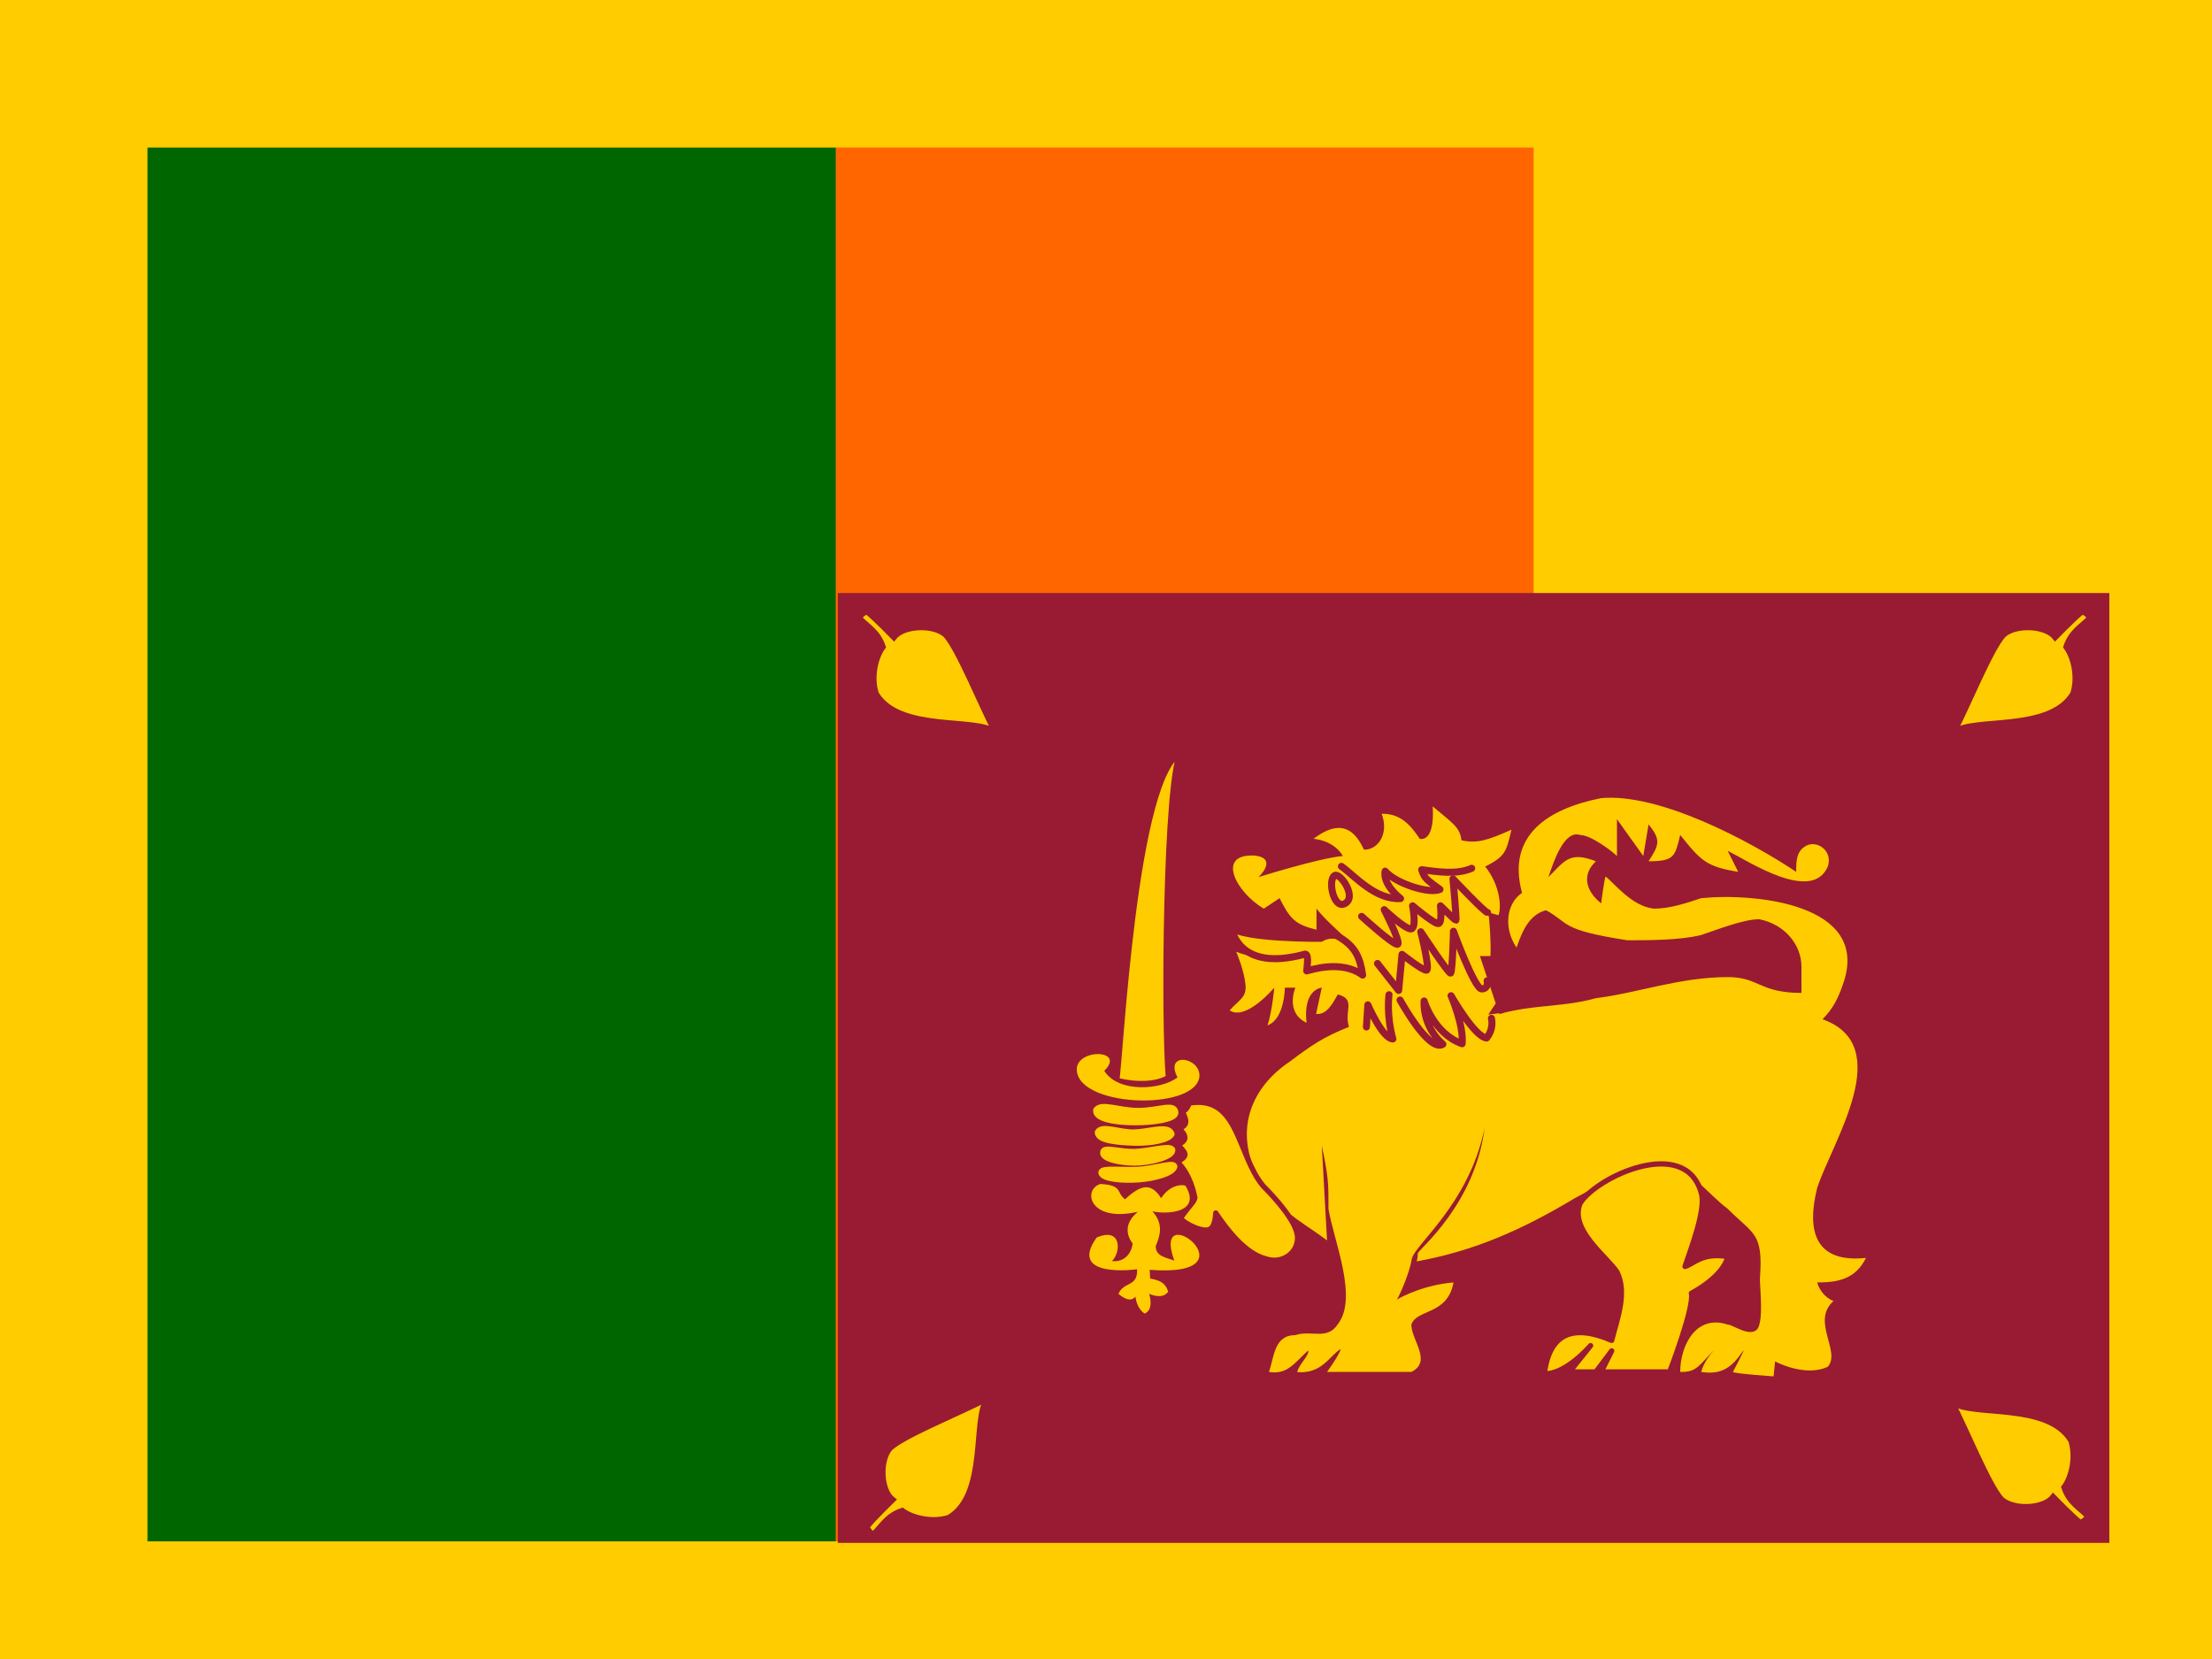
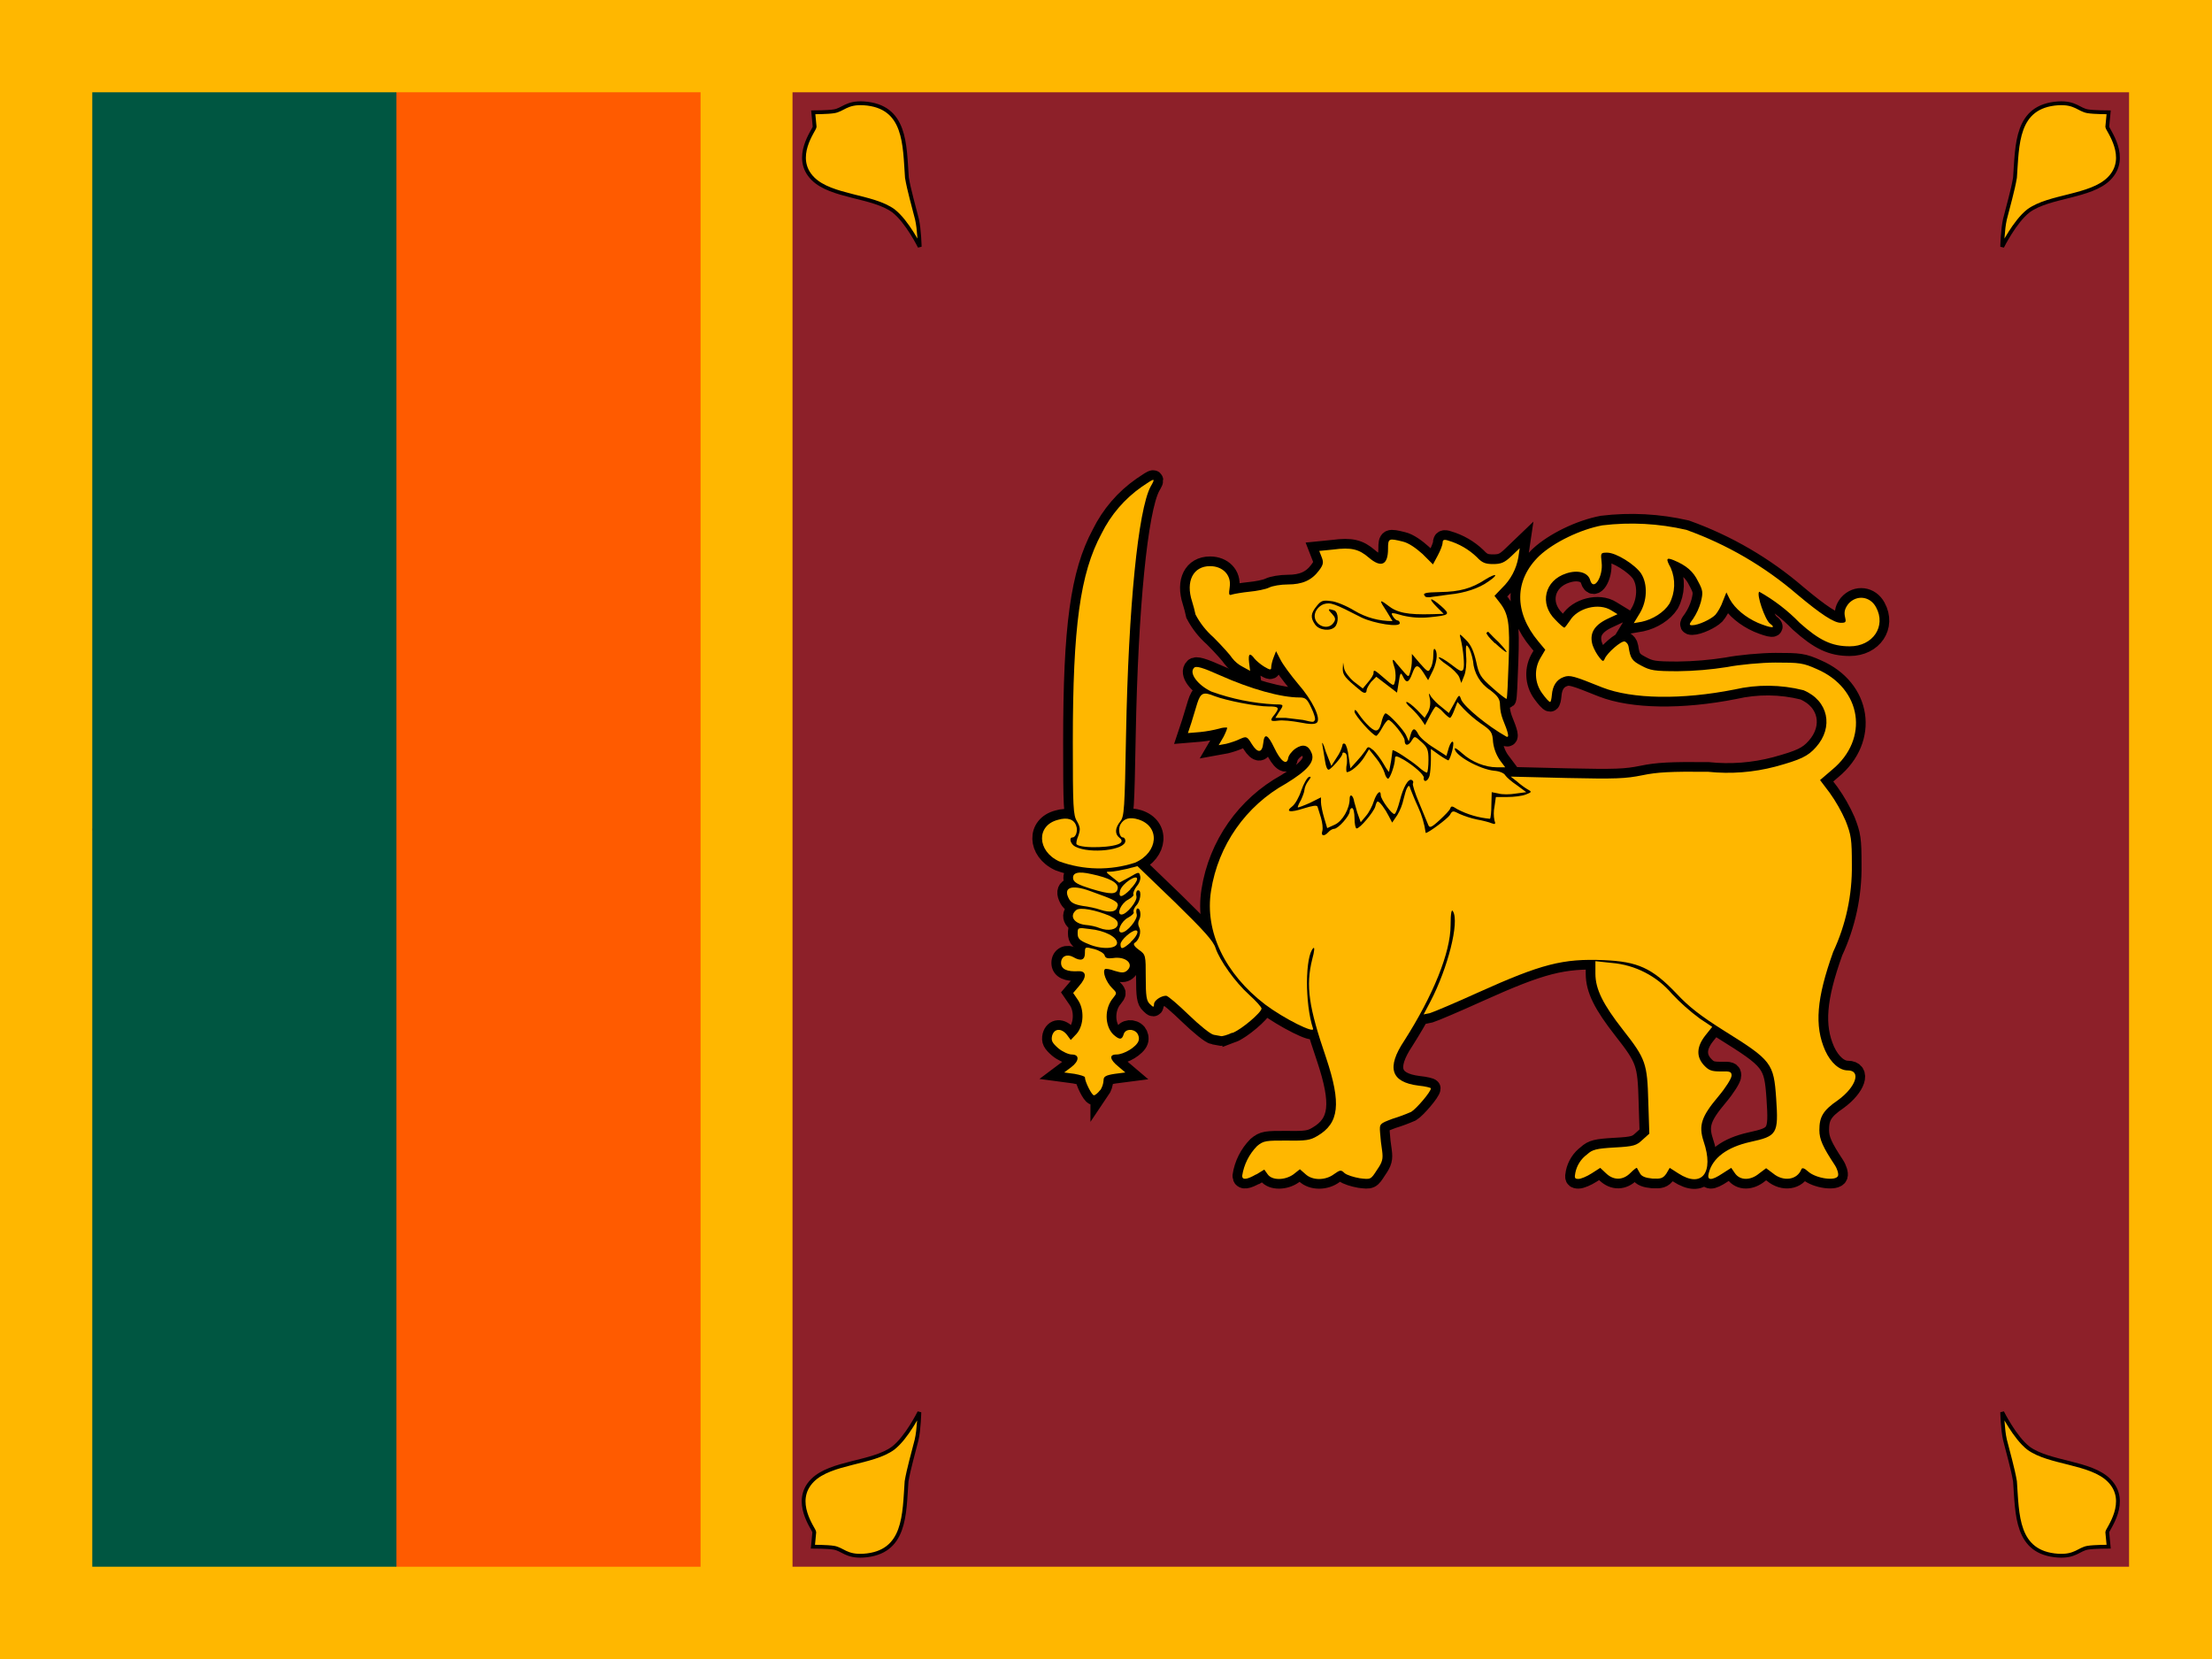
- <svg xmlns="http://www.w3.org/2000/svg" id="svg551" height="480" width="640" version="1.1">
-   <g id="flag">
-     <rect id="rect628" fill-rule="evenodd" height="480" width="640" y="0" x="0" stroke-width="1pt" fill="#fc0" />
-     <rect id="rect626" fill-rule="evenodd" height="403.22" width="202.1" y="42.685" x="241.63" stroke-width="1pt" fill="#f60" />
-     <rect id="rect625" fill-rule="evenodd" height="403.28" width="199.14" y="42.685" x="42.663" stroke-width="1pt" fill="#060" />
-     <g id="g8183" transform="matrix(.64405 0 0 .64405 -21.731 144.1)">
-       <rect id="rect627" fill-rule="evenodd" height="426.71" width="571.23" y="42.671" x="410.1" stroke-width="1pt" fill="#991b33" />
-       <g id="g602" fill="#fc0" transform="matrix(2.3701 0 0 2.3701 0 -.000076422)">
-         <path id="path579" stroke-linejoin="round" d="m267.94 101.34 3.555 0.091s-4.01 3.372-3.099 7.929c4.193-6.197 5.742-5.013 5.742-5.013-1.276 1.367-3.737 3.281-1.823 7.474 1.641-4.284 5.013-7.565 5.013-7.565s-0.912 4.739 1.093 9.114c1.458-4.375 3.919-8.111 3.919-8.111s-0.364 4.739 1.732 6.47c1.64-1.458 2.734-5.195 2.734-5.195s3.099 5.469 5.013 6.289c1.549-3.737 1.549-6.653 1.549-6.653s6.38 4.557 11.483 1.914c-4.557-1.64-6.106-5.468-6.106-5.468s8.294 3.645 11.848 2.005c-3.464-2.644-11.574-6.562-11.574-6.562s6.015 2.187 7.746 1.641c-0.82-1.185-3.463-2.643-3.463-2.643" fill-rule="evenodd" stroke="#991b33" stroke-linecap="round" stroke-width="1pt" />
-         <path id="selection_to_path#1" d="m317.72 56.88c10.99-1 27.97 7.98 36.97 13.97 0-2 0-3.99 1.99-4.99 2-1 5 1 4 3.99-3 6.98-14.99-1-18.98-2.99l2 3.99c-6-1-7-2-10.99-6.99-1 3.99-1 4.99-6 4.99 1.88-2.96 2.51-3.95 0-6.98l-1 5.98-4.99-6.98v6.98c-1-0.99-5-3.99-7-3.99-2.99-1-4.99 4.99-5.99 7.99 3-3 3.99-4.99 8.99-3-2.71 2.56-1.92 5.63 1 7.98 0 0 0.52-4.15 0.84-5.1 1.59 1.19 4.96 5.66 9.15 6.1 3 0 6-1 8.99-1.99 9.99-1 31.97 0.99 26.98 15.96-1 3-2 4.99-4 6.99 13.99 4.99 2 22.95-1 31.93-2 7.98-0.61 14.34 9.24 13.31-1.99 3.99-5.24 4.65-9.24 4.65 0 0 0.5 2.4 3.07 3.53-4.27 3.83 1.48 9.57-1.07 12.44-4.3 2.06-9.99-1-9.99-1l-0.28 2.83s-7.55-0.52-7.71-0.84c0 0 2.15-4.02 1.99-4.1-2 2.99-3.91 4.74-7.99 4.1 0 0 0.32-1.88 2.55-4.26-3.03 3.02-3.36 4.34-6.54 4.26 0-4.99 2.99-10.97 8.99-8.98 1 0 4.15 2.48 5.63 0.88 1.2-1.72 0.49-7.54 0.49-9.54 0.63-8.82-1.13-8.3-6.12-13.29-4-2.99-6.922-7.574-11.912-8.574-5-1-13.068 4.584-17.068 6.574-9.99 5.99-18.98 9.98-29.97 11.98 0 0 0.217-0.51 0.217-1.508 0-0.673 10.787-9.069 12.674-23.81-2.953 14.549-13.441 22.235-13.836 24.938-0.394 2.704-2.536 7.317-2.796 7.619 1.297-0.778 5.458-2.817 10.731-3.249-1.137 6.249-6.99 4.99-7.99 7.98 0 3 4 6.99 0 8.98h-15.98s2.459-3.404 2.576-4.342c-2.151 1.305-3.516 4.73-8.227 4.379 0.172-1.288 2.428-3.305 2.049-4.097-2.695 2.5-3.96 4.607-7.398 4.06 1-2.99 1-6.98 5-6.98 3-1 6 1 7.99-2 4-4.99-0.729-15.906-1.719-21.896 0-4.99 0.015-5.936-1.271-12.024l1 17.96c-4-3-8-4.99-11-8.98-6.99-8.98-4.99-18.96 4-24.95 4-2.99 6.16-4.55 11.16-6.54-1-3 1.42-5.21-2.12-6.14-1.06 1.85-2.1 3.87-4.12 3.7l1.08-4.99s-3.6 0.22-2.89 6.66c-4.14-1.99-2.11-6.66-2.11-6.66h-2s-0.01 5.94-3.27 7.14c0.88-2.79 1.27-7.14 1.27-7.14s-5.35 6.38-8.46 4.31c1.83-2.07 3.25-2.41 3-4.91-0.24-2.49-1.53-5.702-1.764-6.21 1.132 0.547 8.669 2.797 13.396 0.453-0.313 1.562-0.172 3.367-0.172 3.367 4.99-1 5.99-1 10.99 0.99-1-6.98-5-7.98-8.99-12.97v3.99c-4-0.99-5-1.99-7-5.98l-2.99 1.99c-5.27-3.11-9.16-10.49-1.68-10.06 4.46 0.56 0.68 4.08 0.68 4.08s11.44-3.6 15.98-4c0 0-1.32-2.79-5.54-3.27 3.5-2.63 7.02-3.48 9.54 2.06 2.51 0.14 4.85-2.88 3.36-6.8 3.71-0.06 5.54 2.29 7.23 4.76 1.38 0.25 2.77-1.2 2.44-6.16 3.5 2.99 5.22 3.91 5.45 6.43 2.98 0.66 5-0.01 9.49-2.01-0.99 4-0.99 4.99-4.99 6.99 2.82 3.485 3.117 7.691 2.526 9.22-0.979-0.284-1.223-0.348-1.918-0.538 0.217 1.542 0.53 5.783 0.392 8.278h-2s3 8.98 3 8.98l-2 3c6.99-3 13.99-2 20.98-3.99 7.99-1 15.99-4 24.98-4 5.99 0 5.99 3 13.99 3v-4.99c0-3.99-3-7.98-8-8.98-2.99 0-7.99 1.99-10.99 2.99-3.99 1-9.99 1-13.99 1-12.98-2-10.91-3.26-15.44-5.69-2.71 0.72-4.23 3.02-5.58 7.08-2.51-3.68-1.95-8.38 1.04-10.37-2.99-10.98 5-15.97 14.99-17.96z" />
-         <path id="selection_to_path" stroke-linejoin="round" d="m320.72 146.69c-2-3-9-7.99-7-12.98 3-4.99 19.99-12.97 22.98-1.99 1 2.99-2.082 10.927-3.082 13.927 1.513-0.389 3.195-2.713 8.119-1.871-0.917 3.92-6.907 6.943-6.907 6.943 0.608 2.652-4.12 14.921-4.12 14.921h-12.99l2-3.99-3 3.99h-5l4-4.99s-4.731 5.542-8.763 5.321c1-7.98 5.763-9.311 12.763-6.311 1-3.99 2.99-8.98 1-12.97z" stroke="#991b33" />
-         <path id="path577" d="m267.22 71.542c-1.347 0.829-0.247 6.31 1.822 5.377 2.579-1.163-0.799-6.007-1.822-5.377z" fill-rule="evenodd" stroke="#991b33" stroke-width="1pt" />
-         <path id="path578" stroke-linejoin="round" d="m268.49 69.811c2.461 1.732 6.38 6.38 11.21 6.106-3.646-3.008-2.916-5.195-2.916-5.195 1.914 2.278 8.293 4.375 10.389 3.463-2.46-1.823-2.916-2.005-3.463-3.736 2.917 0.365 6.562 1.003 9.478-0.273" fill-rule="evenodd" stroke="#991b33" stroke-linecap="round" stroke-width="1pt" />
-         <path id="path580" stroke-linejoin="round" d="m273.23 100.25 0.273-4.192s2.734 6.379 4.739 6.47c-1.276-4.647-0.729-8.384-0.729-8.384" fill-rule="evenodd" stroke="#991b33" stroke-linecap="round" stroke-width="1pt" />
-         <path id="path581" stroke-linejoin="round" d="m279.61 95.147s5.468 10.025 8.111 8.385c-4.01-3.555-3.554-8.203-3.554-8.203s1.823 6.197 7.2 8.111c0.364-3.463-2.096-9.114-2.096-9.114s4.465 7.838 6.744 8.02c1.458-1.822 0.911-3.736 0.911-3.736" fill-rule="evenodd" stroke="#991b33" stroke-linecap="round" stroke-width="1pt" />
-         <path id="path582" stroke-linejoin="round" d="m275.33 88.221 4.01 5.104 0.638-6.835s3.919 3.099 4.648 3.007-1.094-7.291-1.094-7.291 5.286 8.02 5.651 7.838c0.364-0.182 0.546-7.929 0.546-7.929s4.011 11.028 5.378 10.937c1.367-0.091 1.002-1.549 1.002-1.549" fill-rule="evenodd" stroke="#991b33" stroke-linecap="round" stroke-width="1pt" />
-         <path id="path583" stroke-linejoin="round" d="m272.32 79.289s6.197 5.651 6.835 5.286c0.638-0.365-2.551-6.562-2.551-6.562s3.554 3.372 4.921 3.646 0.456-4.375 0.456-4.375 4.192 3.554 4.921 3.372 0.365-3.372 0.365-3.372 2.734 2.734 2.916 2.734-0.547-7.838-0.547-7.838 6.107 6.471 6.562 6.38" fill-rule="evenodd" stroke="#991b33" stroke-linecap="round" stroke-width="1pt" />
-         <path id="path584" stroke-linejoin="round" d="m247.53 81.294c0.273 0.456 1.288 8.515 13.774 5.234 1.185-0.638 0.664 2.252 0.612 3.099 0.547-0.091 6.498-2.213 10.599 0.794-0.482-3.333-1.381-5.572-4.935-7.486-1.731-0.364-2.995 0.521-2.995 0.521s-15.05 0.117-17.055-2.161z" fill-rule="evenodd" stroke="#991b33" stroke-linecap="round" stroke-width="1pt" />
-         <path id="selection_to_path#2" stroke-linejoin="round" d="m240.72 132.61c-0.207 0.933-0.86 1.202-2.725 3.897 0.829 1.14 4.643 2.922 5.679 1.99 0.933-0.519 1-2.99 1-2.99 2 2.99 5.518 7.705 9.518 8.705 2.99 1 5.99-1 5.99-3.99s-4.518-7.819-6.508-9.809c-5-5.99-4.559-17.303-14.011-15.729-0.049 0.086-0.427 1.373-1.333 1.603 0.759 1.453 1.185 2.681-0.632 3.138 1.413 1.388 1.635 2.396-0.181 3.093 1.099 1.474 2.386 2.015-0.144 3.276 2.647 2.58 3.217 6.376 3.347 6.816" stroke="#991b33" stroke-linecap="round" />
-         <path id="path585" d="m238.26 48.041c-3.005 4.353-3.317 52.233-2.384 61.871-3.005 1.969-8.601 1.14-10.156 0.518 0.726-3.42 3.316-58.969 12.54-62.389z" fill-rule="evenodd" stroke="#991b33" stroke-width="1pt" />
-         <path id="path586" d="m229.76 146.18s-13.266 1.865-7.67-6.01c4.768-2.073 4.664 2.798 2.902 4.456 2.177 0.242 3.628-1.175 3.938-3.317-2.694-3.627 1.14-6.011 0.933-6.011-9.223 2.073-10.467-4.249-7.047-5.285 4.319 0.241 2.937 1.623 4.664 2.902 3.109-2.867 4.975-3.143 6.84-0.207 1.865-2.902 4.56-2.591 4.663-2.28 3.006 5.077-3.627 5.388-6.321 4.766 2.28 2.488 1.347 4.871 0.621 6.634 0.069 1.727 1.383 2.003 3.524 2.694-4.559-12.575 16.064 3.35-4.664 1.762 0.035 0.552 0.07 1.105 0.104 1.658 1.693 0.311 2.867 0.725 3.419 2.487-0.724 0.967-1.864 1.105-3.626 0.415 0 0 1.036 2.902-0.829 3.731-1.555-0.933-1.762-3.213-1.762-3.213-0.864 1.071-2.142 0.379-3.213-0.518 0.968-2.384 3.697-1.245 3.524-4.664z" fill-rule="evenodd" />
-         <path id="path587" d="m218.36 107.84c0.794-3.594 9.154-3.145 5.182 0.725 2.659 4.249 10.812 3.628 13.887 1.244-2.592-4.941 4.457-3.87 4.146-0.104-0.864 6.666-24.113 5.769-23.215-1.865z" fill-rule="evenodd" />
-         <path id="path592" d="m384.27 171.44c2.49 4.66 6.911 15.702 9.36 18.34 2.295 2.052 8.01 1.81 9.77-0.51 0 0 3.66 3.77 5.14 4.91 0.88-0.3 1.42-1.14 1.42-1.14-1.49-1.62-3.52-2.53-4.52-5.53 1.49-1.99 2.31-5.86 1.31-8.86-4.37-7.32-18.91-4.43-22.48-7.21z" stroke="#991b33" />
-         <path id="path593" d="m202.8 44.287c-2.49-4.66-6.911-15.702-9.36-18.34-2.295-2.052-8.01-1.81-9.77 0.51 0 0-3.66-3.77-5.14-4.91-0.88 0.3-1.42 1.14-1.42 1.14 1.49 1.62 3.52 2.53 4.52 5.53-1.49 1.99-2.31 5.86-1.31 8.86 4.37 7.32 18.91 4.43 22.48 7.21z" stroke="#991b33" />
-         <path id="path594" d="m201.32 170.73c-4.66 2.49-15.702 6.911-18.34 9.36-2.052 2.295-1.81 8.01 0.51 9.77 0 0-3.77 3.66-4.91 5.14 0.3 0.88 1.14 1.42 1.14 1.42 1.62-1.49 2.53-3.52 5.53-4.52 1.99 1.49 5.86 2.31 8.86 1.31 7.32-4.37 4.43-18.91 7.21-22.48z" stroke="#991b33" />
-         <path id="path595" d="m384.65 44.286c2.49-4.66 6.911-15.702 9.36-18.34 2.295-2.052 8.01-1.81 9.77 0.51 0 0 3.66-3.77 5.14-4.91 0.88 0.3 1.42 1.14 1.42 1.14-1.49 1.62-3.52 2.53-4.52 5.53 1.49 1.99 2.31 5.86 1.31 8.86-4.37 7.32-18.91 4.43-22.48 7.21z" stroke="#991b33" />
-         <path id="path596" stroke-linejoin="round" d="m222.1 116.03c-0.196 1.518 3.427 2.179 7.141 2.197 3.714 0.019 7.521-0.605 7.692-1.658 0.049-1.885-3.243-0.282-6.988-0.313-3.745-0.03-6.866-1.499-7.845-0.226z" fill-rule="evenodd" stroke="#fc0" stroke-width="1pt" />
-         <path id="path597" stroke-linejoin="round" d="m222.4 120.24c0.048 1.42 3.647 1.762 6.829 1.86 3.183 0.098 6.389-0.538 6.976-1.566-0.564-1.616-4.1-0.269-6.977-0.196-2.876 0.074-6.07-1.42-6.828-0.098z" fill-rule="evenodd" stroke="#fc0" stroke-width="1pt" />
-         <path id="path598" stroke-linejoin="round" d="m223.43 124.01c-0.245 1.077 2.925 1.848 5.844 1.866s7.056-1.108 7.08-2.258c-0.171-0.905-4.259 0.318-7.006 0.41-2.748 0.092-5.918-0.997-5.918-0.018z" fill-rule="evenodd" stroke="#fc0" stroke-width="1pt" />
-         <path id="path599" stroke-linejoin="round" d="m223.08 127.88c0.245 1.052 3.844 1.408 7.007 1.169 3.164-0.238 6.382-1.218 6.651-2.344-0.146-0.71-3.781 0.551-6.792 0.704s-6.915-0.362-6.866 0.471z" fill-rule="evenodd" stroke="#fc0" stroke-width="1pt" />
-       </g>
+ <svg xmlns="http://www.w3.org/2000/svg" xmlns:xlink="http://www.w3.org/1999/xlink" id="flag-icon-css-lk" width="640" height="480">
+   <path fill="#ffb700" d="M0 0h640v480H0z" />
+   <path fill="#ff5b00" d="M26.7 240l88-213.3h88v426.6h-88z" />
+   <path fill="#005641" d="M26.7 26.7h88v426.6h-88z" />
+   <path fill="#8d2029" d="M229.3 26.7H616v426.6H229.3z" />
+   <path id="a" fill="#ffb700" stroke="#000" stroke-width="1.1" d="M579.3 408.6s3.6 7.3 7.6 10.4c6 4.4 18 4 23.3 9.3 6.1 6.1-.5 14.2-.5 15l.4 4.2s-4.2 0-6 .3c-2.6.4-3.6 2.6-8.6 2.3-12.3-.8-11.8-12-12.5-21.5-.6-3.6-2-8.4-2.9-12-.7-3-.8-8-.8-8z" />
+   <use width="100%" height="100%" transform="matrix(-1 0 0 1 845.3 0)" xlink:href="#a" />
+   <use width="100%" height="100%" transform="matrix(1 0 0 -1 0 480)" xlink:href="#a" />
+   <use width="100%" height="100%" transform="rotate(180 422.7 240)" xlink:href="#a" />
+   <g transform="translate(0 -76)">
+     <use width="100%" height="100%" stroke="#000" stroke-width="5.6" xlink:href="#b" />
+     <g id="b" fill="#ffb700">
+       <path d="M363.5 415.8l2.3-1.4 1 1.4c1.3 1.8 5 1.7 7.4 0l1.9-1.5 1.6 1.4c2 1.9 5.8 1.9 8.3 0 1.7-1.2 2-1.3 3-.3.7.6 2.7 1.2 4.4 1.5 3.2.4 3.2.4 5-2.4 1.6-2.3 1.8-3.2 1.5-5.5a59.4 59.4 0 0 1-.6-5.3c-.2-2.6-.1-2.6 3.6-4a50.5 50.5 0 0 0 5.4-2c1.5-.9 5.7-5.8 5.7-6.8 0-.2-1.6-.6-3.6-.8-8-1-9.3-5.2-4.1-13 8.3-13 13.4-25.5 13.4-33.4 0-3.6.3-4.8.7-4 1.9 3.1-1.5 16.4-6.5 26l-2 3.8 1.9-.4c1-.3 7.4-3 14-6 18.2-8.2 24.4-9.8 36.2-9.3 9.9.4 14 2.3 21 9.6 3.7 4 7.3 6.7 13.8 10.8 13.8 8.6 14.4 9.4 15.1 19.6.7 10.3.3 10.9-7.5 12.6-6.7 1.5-10.9 4.6-12 9-.6 2.2.7 2.3 4 .1l2.5-1.6 1.1 1.6c1.5 2.1 4.5 2.1 7 0l2-1.5 2 1.5c3 2.5 7 1.9 8.2-1.2.2-.5.8-.4 2 .7 2.3 2 8 2.8 8.6 1.2.2-.6-.2-2-1-3.2-3.3-5-4.4-7.3-4.4-10 0-3.8 1-5.7 5.4-8.7 5.2-3.8 6.8-8.6 2.8-8.6-2.4 0-4.9-2.2-6.5-5.7-3.2-7.2-2.5-15.2 2.3-28.6a57.6 57.6 0 0 0 5.4-25.2c0-7.4-.2-8.6-1.8-12.7a45.4 45.4 0 0 0-4.6-8.1l-2.8-3.7 3.5-3c10.8-8.9 8.6-23.5-4.4-29.1-4-1.8-5-1.9-12-1.9-4 0-10.5.6-14 1.3a98.2 98.2 0 0 1-14.2 1.2c-6.8 0-8-.2-10.6-1.6-2.7-1.4-3.2-2.1-3.7-5.5-.1-.7-.6-1.3-1.1-1.5-1-.3-5.2 3.4-5.8 5-.4.9-.6.8-1.5-.3a13.4 13.4 0 0 1-2-3.6c-1-3.3.3-5.7 4.2-7.6l3-1.4-1.8-1.1c-3.6-2.3-9.8-.7-12 3-.7 1-1.4 2-1.6 2-.2 0-1.4-1-2.6-2.3-4.7-4.6-3.1-11.4 3.2-13.4 3.3-1.1 6.3-.3 6.9 2 1 3.3 3.8-1.1 3.3-5.2-.3-2.7-.3-2.8 1.6-2.8 2.6 0 8 3.4 9.8 6 2 3.1 1.8 8-.4 11.6l-1.7 2.8 2.3-.4c3.2-.7 6.4-2.7 8-5.2a12 12 0 0 0 .4-10.4c-1.5-2.7-1.3-3.1.9-2.2 3.6 1.5 5.6 3.2 7 6.1 1.4 2.6 1.5 3.2.8 6a17 17 0 0 1-2.2 4.8c-1.2 1.6-1.3 1.9-.3 1.9 1.8 0 5.4-1.7 6.7-3 .7-.8 1.7-2.5 2.2-4l1-2.5 1 2c1.5 2.7 4.5 5.2 8.1 6.8 3.9 1.6 5.5 1.7 3.5.2-1.4-1-4-8.5-3.1-9.2a51 51 0 0 1 11.7 9c5.7 5.1 9.3 6.8 14.5 6.8 6.7 0 10.6-5.8 7.6-11.3-1.7-3.2-5.6-3.7-8-1-1 1.3-1.3 2.3-1 3.7.4 1.6.3 1.8-1.2 1.8-2 0-5.8-2.5-12.6-8.2a102 102 0 0 0-32.1-18.7 70.4 70.4 0 0 0-24.3-1.3c-6.4 1.2-14 4.9-18.2 8.8-7.3 7-7.4 16.3-.3 24.8l2 2.4-1.3 2.2a9.3 9.3 0 0 0 .4 10.4c1 1.4 2 2.5 2.3 2.5.2 0 .4-.9.5-2 .2-2.7 1.4-4.5 3.4-5.2 1.8-.7 3-.3 11.2 3 8.7 3.4 23 3.6 38.2.6a42.6 42.6 0 0 1 20 .2c7.2 3 8.8 10.7 3.6 16.5-2.3 2.6-4.4 3.6-11.7 5.6a54.3 54.3 0 0 1-19.5 1.5c-10.8-.1-14.7.1-19 1-4.9 1-7.8 1.1-21.8.8l-16.3-.4 1.8 1.4c1 .9 2.4 1.9 3.1 2.3 1.3.7 1.2.8-.6 1.5-1 .4-3.4.7-5.3.7h-3.3l-.4 2.8a10 10 0 0 0 0 4c.4 1 .2 1.2-.8.8-.7-.3-2.6-.8-4.3-1.1a26.7 26.7 0 0 1-5-1.6c-1.9-1-2.1-1-2.8.3-.6 1-6.2 5.2-7 5.2a26.7 26.7 0 0 0-2.2-7.5c-1-2.1-1.9-4.5-2.2-5.2-.3-1.1-.5-1.2-1-.3-.3.5-.7 2-1 3.2a15.5 15.5 0 0 1-1.8 4.6l-1.5 2.2-1-1.9c-1-2-2.6-4.2-3.2-4.2-.2 0-.5.6-.7 1.5-.5 1.6-4.4 6.3-5.4 6.3-.3 0-.6-1.3-.6-3 0-1.5-.3-2.9-.7-2.9-.4 0-.7.5-.7 1 0 1.2-3.3 5-4.5 5-.4 0-1.2.4-1.7 1-1.2 1.3-2.2 1.1-1.7-.4.2-.8 0-2.4-.4-3.8l-1-3.2c-.2-.5-1.4-.3-4 .5-4 1.3-5.4 1-3.3-.6.8-.6 2-2.7 2.6-4.6.7-2 1.7-3.7 2.2-3.9.7-.2.7 0-.2 1.2a5.7 5.7 0 0 0-1.1 2.6c0 .5-.5 1.8-1 2.9-.6 1-1 2-.9 2.1s1.7-.5 3.5-1.3l3.2-1.6v1.4c0 .8.4 2.8.9 4.5l.9 3 2.2-1c2.2-1 4.3-4.6 4.3-7.5 0-1.4.8-1.2 1.2.3 0 .4.6 2.1 1 3.7l1 2.8 1.5-1.8c.9-1 1.9-3 2.3-4.3.8-2.4 2-3.5 2-1.7 0 1.2 3.4 5.8 4 5.4.4-.2 1-1.9 1.5-3.8 1-4 2.5-6.6 3.5-6 .4.2.5.6.3 1-.2.2.6 2.8 1.8 5.6a2557.7 2557.7 0 0 1 2.6 6.3c.4 1 .8 1 3.3-1.3 1.5-1.4 3-2.9 3.1-3.4.3-.8.6-.7 2 .2a25 25 0 0 0 9.5 2.8c.2-.2.4-2 .4-4l.1-3.7 2 .4c1 .3 3.3.3 5 0l3-.4-2.7-2c-1.5-1-3-2.3-3.4-2.9-.3-.6-1.7-1.2-3.2-1.3-4.1-.4-11.4-4.4-11.4-6.4 0-.4 1 .3 2.2 1.4 2.8 2.5 6.6 4 10 4h2.4l-1.5-2a11.9 11.9 0 0 1-2-5.2c-.2-3-.5-3.4-3.6-5.5a35.2 35.2 0 0 1-5-4.3l-1.7-1.9-.9 2.3c-.5 1.3-1 2.3-1.3 2.3-.2 0-1.2-.8-2-1.7a7 7 0 0 0-2-1.6c-.3 0-1 1.2-1.8 2.7l-1.4 2.7-1-1.5a23.8 23.8 0 0 0-3-3.4c-1.2-1-1.7-1.8-1.3-1.8.4 0 1.7 1 3 2.3l2.2 2.3 1-1.7a6 6 0 0 0 .5-3.8c-.4-1.8-.3-1.9.3-.7a16 16 0 0 0 3 3l2.2 1.8 1.5-2.7c1.5-2.8 1.5-2.8 2.1-1.1 1 2.1 7.5 7.5 13 10.6 1 .5.6-1.1-1-5a12.7 12.7 0 0 1-.8-4c0-1.8-.5-2.6-2.8-4.4a10.9 10.9 0 0 1-5-8.4c-.3-1.7-.9-3.5-1.4-4.1-.6-1-.8-.4-.6 2.6.2 2.1-.1 4.7-.6 5.8l-.8 2-.6-1.7c-.4-.9-2-2.5-3.5-3.5s-2.6-2-2.4-2.2c.2-.2 1.8.7 3.5 2 2.7 2.1 3.2 2.3 3.6 1.4.4-1 0-5.6-.8-8.8-.4-1.6-.4-1.6 1.6.4 1.4 1.4 2.2 3.2 2.9 6.2.8 3.8 1.2 4.5 4.7 7.6 2.1 1.9 4 3.3 4.1 3.2.2-.2.4-5 .6-10.8.4-11.1 0-13.8-2.7-17.2l-1.4-1.8 2.2-2.3a16 16 0 0 0 4.7-8.8l.4-2.7-2.4 2.3c-2 1.9-3 2.3-5.3 2.3s-3.2-.4-4.7-2a20 20 0 0 0-8.3-4.8c-1.2-.4-1.6-.2-1.6.6 0 .6-.6 2.2-1.4 3.7l-1.4 2.6-3-3c-1.9-1.7-4-3.2-5.7-3.6-4.1-1-4.3-1-4.3 2.1 0 4.7-2 5.6-5.6 2.5-2.8-2.4-5-3-10.3-2.3l-4 .4.7 1.8c.6 1.5.5 2.2-.8 3.9-2.1 2.8-4.8 4-9 4-2 0-4.4.4-5.4.9s-3.6 1-5.7 1.2c-2 .2-4.3.6-5 .8-1 .4-1 0-.7-2.2.5-3.4-2-6-5.7-6-4.9 0-7.1 4.4-5.2 10.2a44.6 44.6 0 0 1 1 3.8 23 23 0 0 0 5.2 6.6c2.6 2.6 5 5.3 5.4 6a9 9 0 0 0 3 2.5l2.2 1.2-.3-2.4c-.3-2.6.2-3 1.6-1.1.5.6 1.8 1.7 2.8 2.3 1.7 1 2 1 2 .2 0-.6.3-1.9.7-2.9l.7-1.8 1.3 2.5c.7 1.4 3 4.5 5.1 7 4.1 4.7 6.7 10 5.4 11.2-.6.5-2 .5-5-.1-2.2-.4-5-.7-6.2-.5-2.3.3-2.5 0-1-1.8 1.5-2 1.2-2.3-1.8-2.3-3.5 0-12.2-1.7-15.6-3-3.2-1.3-4-1-5 2.1l-1.7 5.6-1 3 3.6-.3a37 37 0 0 0 5.5-1 6 6 0 0 1 2.2-.3c.2.1-.3 1.3-1 2.7l-1.4 2.4 2.2-.4c1.2-.3 3-.9 4-1.4 1.8-.8 2-.8 3.4 1.5 1.7 2.7 3 2.6 3.3-.3.3-3 1.3-2.6 3.2 1.4 1.8 3.8 3.6 5.2 4 3 .1-.8 1-2 2.1-2.8 2.2-1.5 3.8-1 4.7 1.3 1 2.5-1.2 5-7.4 8.8a43 43 0 0 0-21.7 31c-1.9 11.8 4 24 15.6 32.9 5.6 4.2 14.5 8.6 13.9 7-2.4-7.3-2.3-21 .1-23.3.4-.4.3 1-.3 3.1-2 7.9-1 14.1 4 28.7 4.4 13.2 3.8 18.9-2.6 22.6-2 1.2-3.3 1.4-8.8 1.3-6 0-6.7 0-8.6 1.6a15.7 15.7 0 0 0-4.3 8.6c0 1.3 1.4 1.1 4-.4z" />
+       <path d="M460.5 415.5l2.5-1.6 1.7 1.6c2.2 2.1 4.9 2 7-.1 1-1 1.8-1.6 1.9-1.5l.9 1.6c.5.9 1.6 1.3 3.6 1.5 2.3.1 3 0 4-1.4l1-1.7 2.5 1.6c6.8 4.4 10.4-.2 7.3-9.3-1.5-4.6-.6-7.2 4.3-13 2.1-2.5 3.8-5.2 3.8-6 0-1.1-.4-1.3-3.2-1.2-2.6 0-3.4-.3-4.8-1.8-2.3-2.5-2.1-5.4.4-8.6l2-2.5-3.6-2.4a59.7 59.7 0 0 1-8-7.1 25.7 25.7 0 0 0-17.5-9l-4.7-.5v3.6c0 4.5 2.2 8.9 8 16.3 6.6 8.4 7 9.7 7.3 20.7l.3 9.3-2 1.8c-1.7 1.6-2.4 1.9-8 2.2-5.3.3-6.5.6-8 2a8.7 8.7 0 0 0-3.4 5.3c-.3 1.5-.2 1.8.9 1.8.7 0 2.4-.7 3.8-1.6zm-142.2-24a5.8 5.8 0 0 0 1-3c0-1 .6-1.4 3.2-1.8l3.1-.4-2-1.7c-2.5-2-2.8-3.5-.6-3.5s5.8-2.2 6.4-3.9c.3-.8 0-1.8-.4-2.3-1.2-1.4-3.5-1.2-3.9.4-.5 1.6-1.2 1.6-3 0-2.5-2.5-2.6-7.6 0-10.6 1.1-1.4 1.1-1.4-.4-2.9-1.6-1.6-2.8-4.6-2-5.4.2-.2 1.5 0 2.8.5 2 .6 2.7.6 3.5 0 2.3-1.9-.2-4.3-4-3.7-1.6.2-2.2 0-2.4-.8-.2-.6-1.5-1.4-3-1.8-2.7-.7-2.7-.7-2.7 1.2 0 2-1.2 2.4-3.4 1.1-1.8-1-3.5-.2-3.5 1.7 0 1.8 1.7 2.6 5 2.4 2.4-.1 2.5 1.7.2 4.3l-1.7 2 1.3 1.9c2 2.8 1.8 7.5-.3 9.9l-1.7 1.8-1.1-1.5c-1.6-2-3.7-1.9-4.3.3-.3 1.4 0 2 1.8 3.6 1.2 1 3 1.8 3.9 1.8 2.3 0 2.2 1.9-.2 3.7l-2 1.5 3 .4c1.6.3 3 .7 3 1 0 1.3 2 5.2 2.6 5.2.4 0 1.2-.7 1.8-1.5z" />
+       <path d="M356.5 374.9c2.7-1 8.5-6 8.5-7.1 0-.4-1.6-2.2-3.6-4-4-3.6-8.5-9.9-9.7-13.5-.6-2-3.5-5.2-11.7-13.2l-10.9-10.5-3.1.8c-1.8.4-3.9.8-4.7.8-1.5 0-1.5 0 .5 1.6l2 1.6 3-1.6c2.7-1.6 2.8-1.6 3.1-.3.2.7-.2 2-1 2.9-.7.9-1.1 2-1 2.3.3.3-.4 1-1.5 1.6-2 1-3.5 4.3-1.9 4.3 1.5 0 4.7-4 4.3-5.3-.2-.7 0-1.4.2-1.6 1.3-.7 1.2 2.4 0 4-.8.8-1.2 1.8-1 2.2.2.3-.5 1-1.6 1.6-2 1-3.5 4.3-1.9 4.3s4.7-3.8 4.4-5.2c-.2-.7-.2-1.5.1-1.7.9-.4 1.3 2 .6 3.2a2.3 2.3 0 0 0 0 2.2c.7 1.3 0 3.7-1.3 4.5-.5.3-.2 1 1.2 2 2 1.4 2 1.6 2 8 0 5.4.2 6.8 1.2 7.7 1 1 1.2 1 1.2 0s2-2.4 3.5-2.4c.5 0 3.4 2.5 6.5 5.5s6.4 5.7 7.3 5.8l2.2.4c.3 0 1.7-.3 3.1-1zm-33.3-26.1c0-1.7-3.6-3.6-7.9-4-3.5-.5-3.5-.4-3.5 1.3 0 1.4.5 2 3 3 3.8 1.7 8.4 1.5 8.4-.3z" />
+       <path d="M327.1 348.6c1.8-1.6 2.6-3.4 1.5-3.4-1.2 0-4.4 2.8-4.4 4 0 1.6.6 1.5 3-.6zm-3.7-5.1c.1-1-.5-1.6-2.3-2.5-4-1.7-8.6-2.6-9.7-1.7-2.1 1.7-.7 3.9 2.6 4.3 1.4.1 3.2.5 4.1.9 2.6 1 5 .5 5.3-1zm0-5.3c.2-1.3-.7-1.8-8-4.4-5.5-2-7.9-1-6.1 2.3.6 1.1 1.6 1.6 3.9 2 1.7.2 4 .7 5.1 1.1 3 1 4.8.6 5-1zm3.6-4.9c1.1-1.1 2-2.4 2-3 0-1.5-4.3 1.3-4.9 3.3-.6 2.3.5 2.2 3-.3zm-3.6-.3c.2-1.6-2.4-3-7.6-4.1-3.9-.9-5.6-.4-5.3 1.4.2 1 1.5 1.7 5 2.8 5.9 1.8 7.6 1.8 7.9-.1zm5-7.4c6.8-3 7.3-10.5 1-12.5-2.6-.8-4.2-.3-5.2 1.4-.8 1.4-.3 3.8.7 3.8.4 0 .7.5.7 1 0 2.7-10.2 3.8-14.4 1.7-1.5-.7-2-2.7-.9-2.7 1 0 1.6-2 1.1-3.3-.6-2-2.6-2.6-5.3-1.8-6.3 1.6-6.1 9 .3 12a33.6 33.6 0 0 0 22 .4z" />
+       <path d="M324.3 319.8c.4-.4.2-1-.4-1.4-1.4-1.1-1.3-2.8.2-4.7 1.2-1.4 1.3-3.6 1.7-25.1.7-37.1 3.5-65 7.1-71.8 1.5-2.6 1.3-2.6-2.5 0a36 36 0 0 0-11.7 13.6c-6.2 11.5-8.3 27-8.3 60.2 0 18.8.1 21.3 1.2 23 1 1.8 1 2.4.4 4.2-.5 1.1-.7 2.3-.5 2.5 1.4 1.3 11.4 1 12.8-.5zm56.1-35.4c.3-.3-.2-2-1-3.6-1.2-2.6-1.7-3-3.4-3-5.4 0-14-2.4-23-6.4-5.1-2.3-7-2.8-7.5-2.2-1.6 1.5 1 5 5 6.9a64 64 0 0 0 18.3 3.7c2.7 0 2.8 0 1.2 2.3l-1 1.6h3l5 .6c3 .7 3 .7 3.4.1z" />
+       <path fill="#000" d="M412 301.1c0-1-2.9-3.5-5.7-5.2-2.3-1.3-2.7-1.4-2.7-.3 0 1.6-1.4 5.7-2 5.7-.3 0-.8-.8-1-1.7-.3-1-1.4-3-2.5-4.3l-2-2.5-1.4 2.3c-1.4 2.2-3.9 4.3-5 4.3-.2 0-.3-1.2 0-2.5.1-1.6 0-2.8-.5-3-.4-.3-.8-.2-.8.2 0 .8-3.4 4.6-4 4.6-.4 0-.8-1-1-2.4l-.8-4.8c-.2-1.2.3-.4 1 2l1.6 4.1 1.6-2.5a11 11 0 0 0 1.6-3.4c0-.5.3-.7.7-.5.4.2.9 1.9 1.1 3.7l.5 3.4 1.8-2a28.8 28.8 0 0 0 2.6-3.2c.7-1.2.8-1.2 2.3 0 .8.8 2.1 2.5 2.9 3.9s1.5 2.4 1.6 2.3l.6-3.2.4-3c.1-.5 5.4 3 7.4 4.7 1.2 1.1 2.4 1.9 2.6 1.7.2-.2.4-1.8.4-3.7 0-2.8-.3-3.6-2-5.1-2-1.8-2-1.8-2.8-.5-1 1.7-2.1 1.7-2.1 0 0-1.2-3.8-5.9-4.7-5.9-.3 0-1.1 1-1.8 2.3s-1.5 2.3-1.7 2.3c-1 0-6.3-6-6.3-7 0-.8.4-.6 1.3.8a21 21 0 0 0 3.1 3.6c2 1.8 2.8 1.4 3.6-2.1.3-1 .7-1.8 1-1.8.8 0 5.4 4.9 6 6.5l.7 1.6.5-1.8c.6-2.2 1.3-2.2 2.3-.2.4.8 2.4 2.6 4.4 3.8l3.7 2.4.7-2.4c.4-1.3 1-2 1.2-1.6.4.5-.6 4.5-1.3 5.3 0 .1-1.3-.6-2.6-1.5l-2.5-1.8v3.2c0 1.7-.2 3.8-.4 4.6-.5 1.6-1.7 2-1.7.6zm-18.5-25.4c-4.4-3.6-5-4.4-5-6.2l.1-1.8.3 1.7c.2 1 1.4 2.6 2.8 3.8l2.6 2 1.5-1.8c.9-1 1.6-2.2 1.6-2.6 0-1.2.2-1.1 3.2 1.5 2.6 2.3 2.7 2.3 3 .8.3-.8.2-2.4 0-3.5-1-3-.8-3.4.5-1.6l2.4 2.8c1 1.1 1.1 1.1 1.5-.3.3-.9.5-2.4.5-3.4v-1.9l2.3 2.7c2.3 2.6 2.5 2.7 3.1 1.4.5-.7.8-2.4.8-3.7 0-1.8.2-2.2.6-1.6.8 1.2.3 4.2-1.1 6.8l-1 2-1.3-2.1c-1.7-2.6-2.3-2.6-3.3.2-1 2.7-1.7 2.9-2.7.8-.6-1.3-.8-1.1-1.2 1.7l-.5 3-3-2.3-3-2.3-1.5 1.5c-.7.9-1.3 2-1.3 2.4 0 1-.8 1-1.9 0zm39-13.6c-1.5-1.4-2.6-2.8-2.4-3 .3-.3.5-.4.6-.2a67 67 0 0 0 3 3c3.4 3.6 2.7 3.7-1.1.2zm-52-5.4c-1.4-2-1.3-3.2.5-5.4 1.2-1.5 1.8-1.7 4-1.4 1.5.1 4.6 1.4 6.9 2.8a21.2 21.2 0 0 0 11 3l-1.7-2.8c-2.2-3.3-2.2-3.7.4-1.7 2.6 2.1 5.7 2.7 12.7 2.5l3.4-.1-2-2c-2.7-2.7-1.9-3 1.2-.3 2.8 2.5 2.7 2.7-3.4 3.3a23 23 0 0 1-7.6-.5c-3.4-1-3.6-.9-2.9.2.4.7 1 1.2 1.3 1.2.4 0 .7.4.7.8 0 1.3-7.4.1-11-1.6-8-4.1-9-4.5-11-3.9a4.3 4.3 0 0 0-2.4 2.3c-1.3 3.3 3.4 5.9 5.3 3 .6-.9.5-1.4-.5-2.5-1.4-1.4-1.2-1.6.6-1 1.3.5 1.4 3.6.2 4.8-1.3 1.3-4.5 1-5.7-.7z" />
+       <path fill="#000" d="M412.4 248.6c-1-1-.2-1.2 4.3-1.3 5.6-.1 9-1 13-3.6 3.2-2 4.1-1.6 1 .5-2.7 2-7 3.4-11.3 3.8l-5.1.7c-.8.2-1.7.1-2-.1z" />
    </g>
  </g>
</svg>
